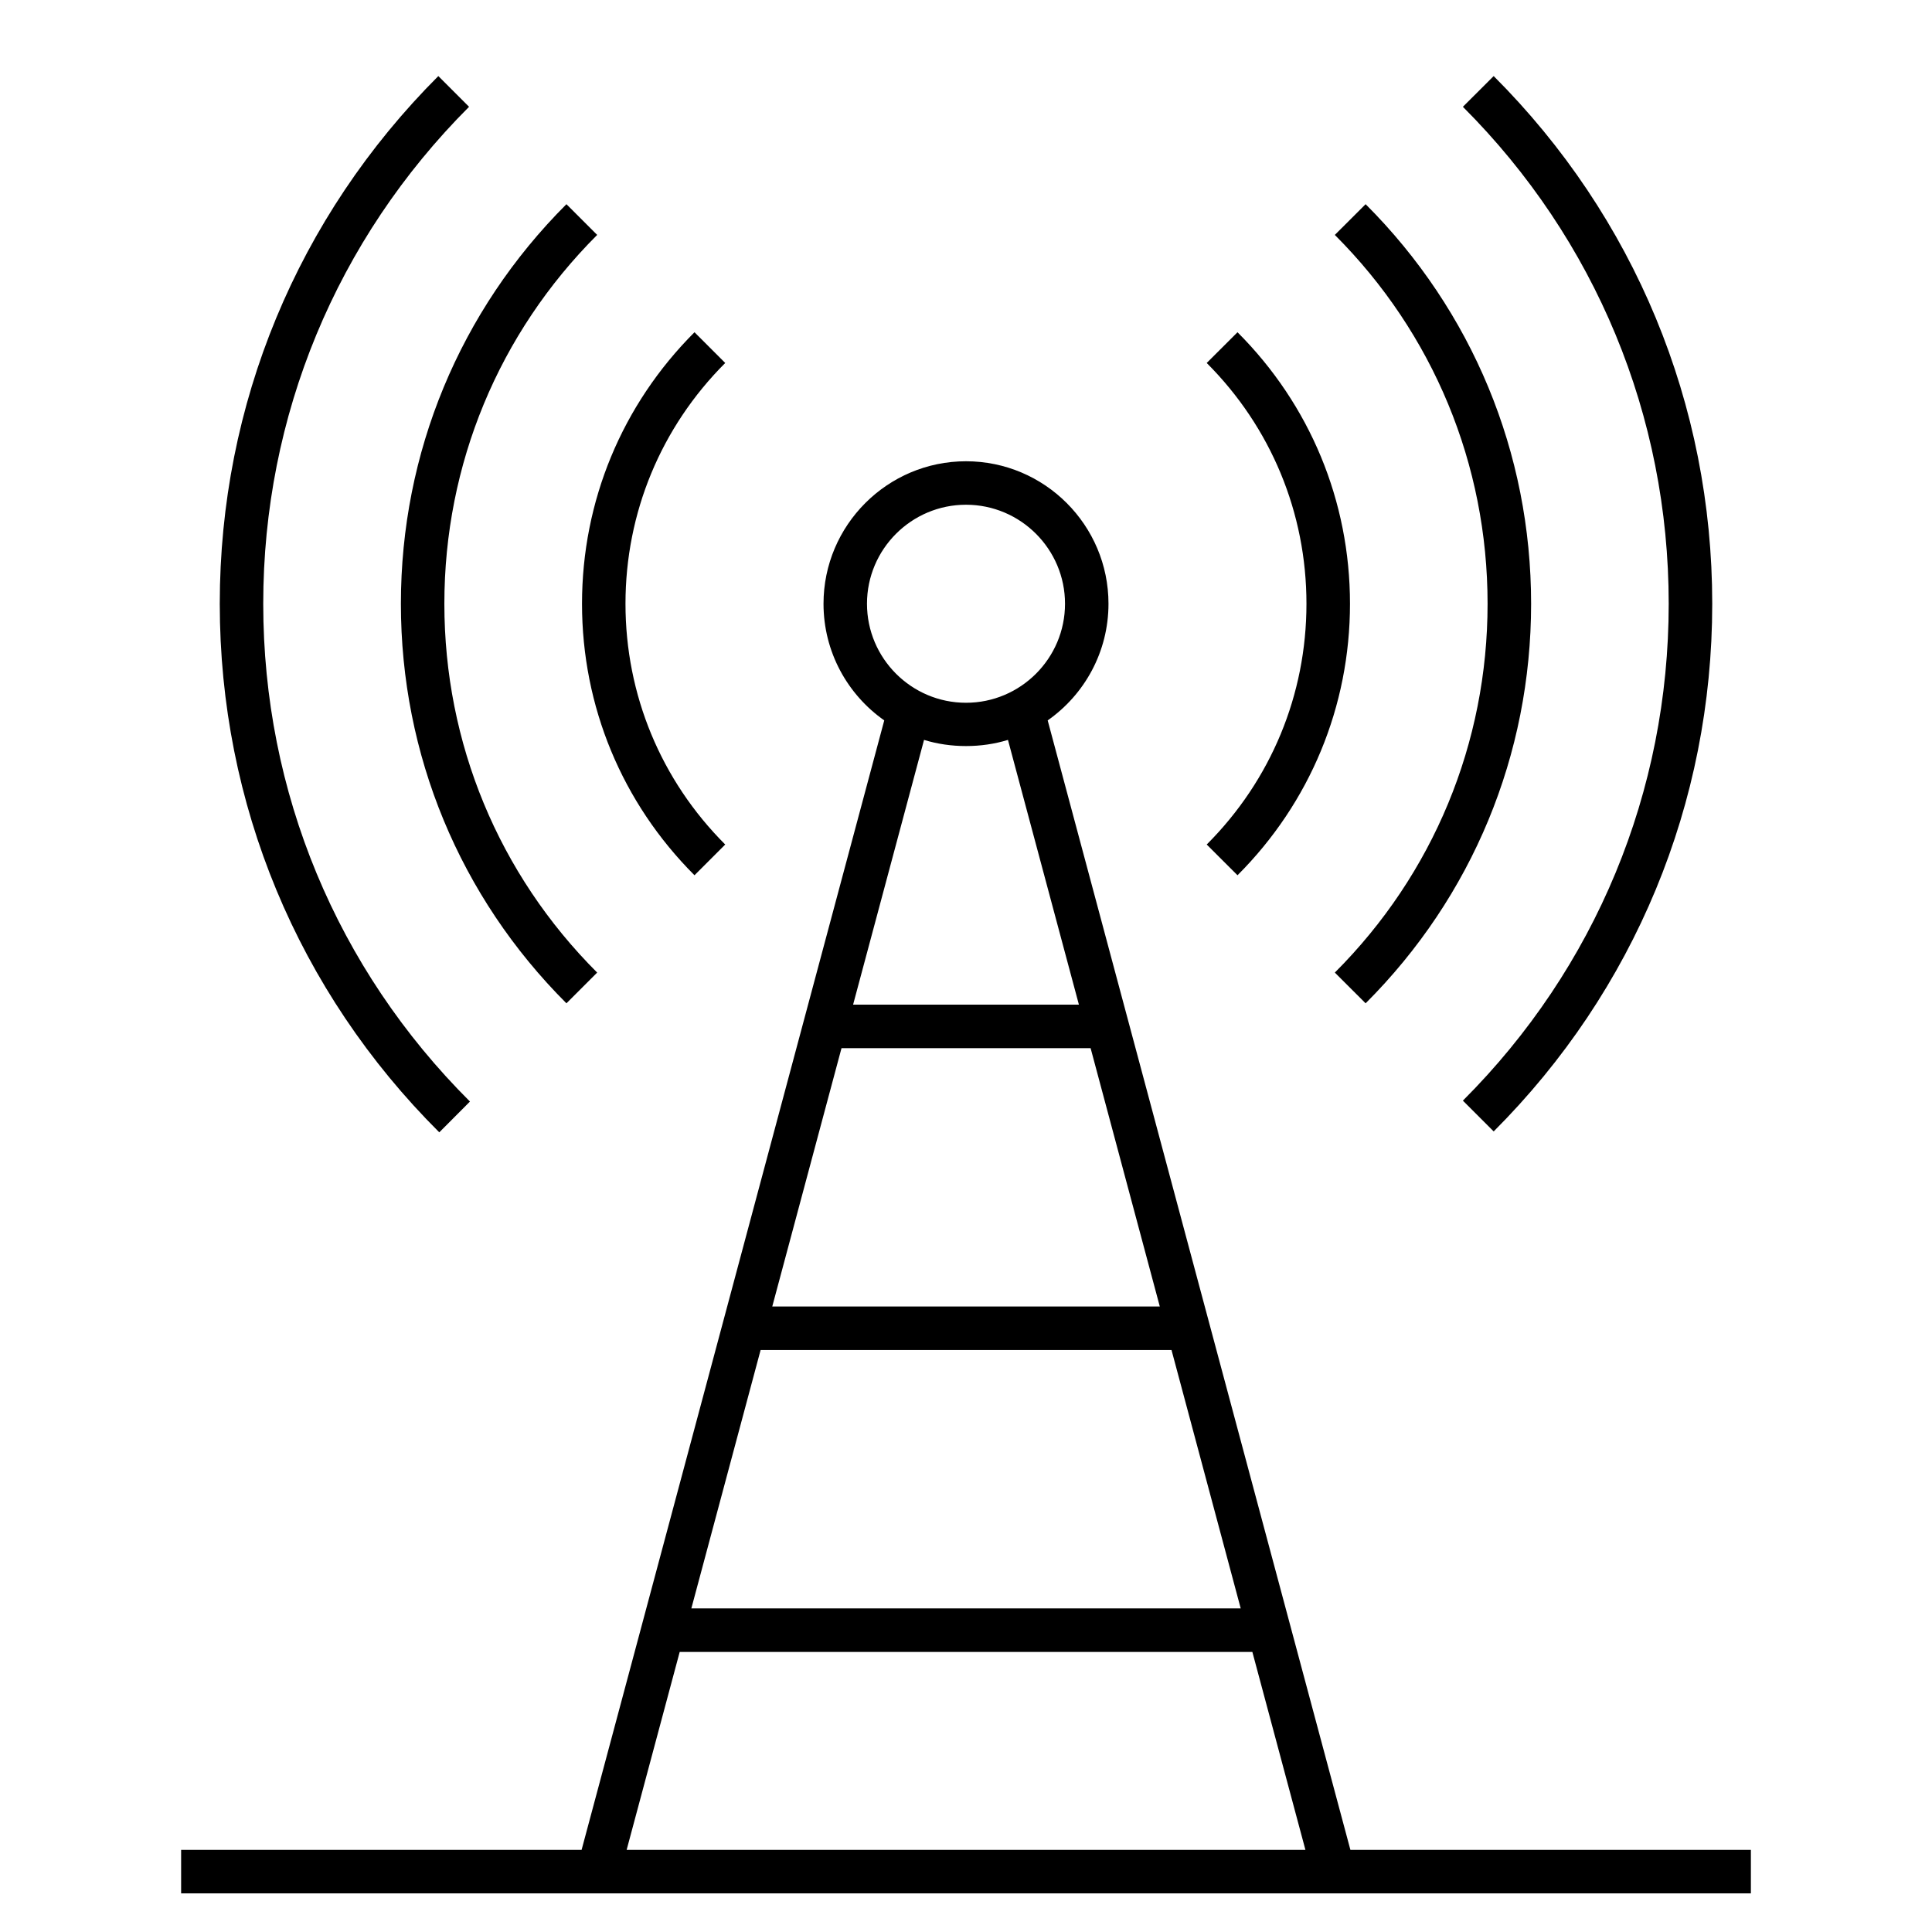
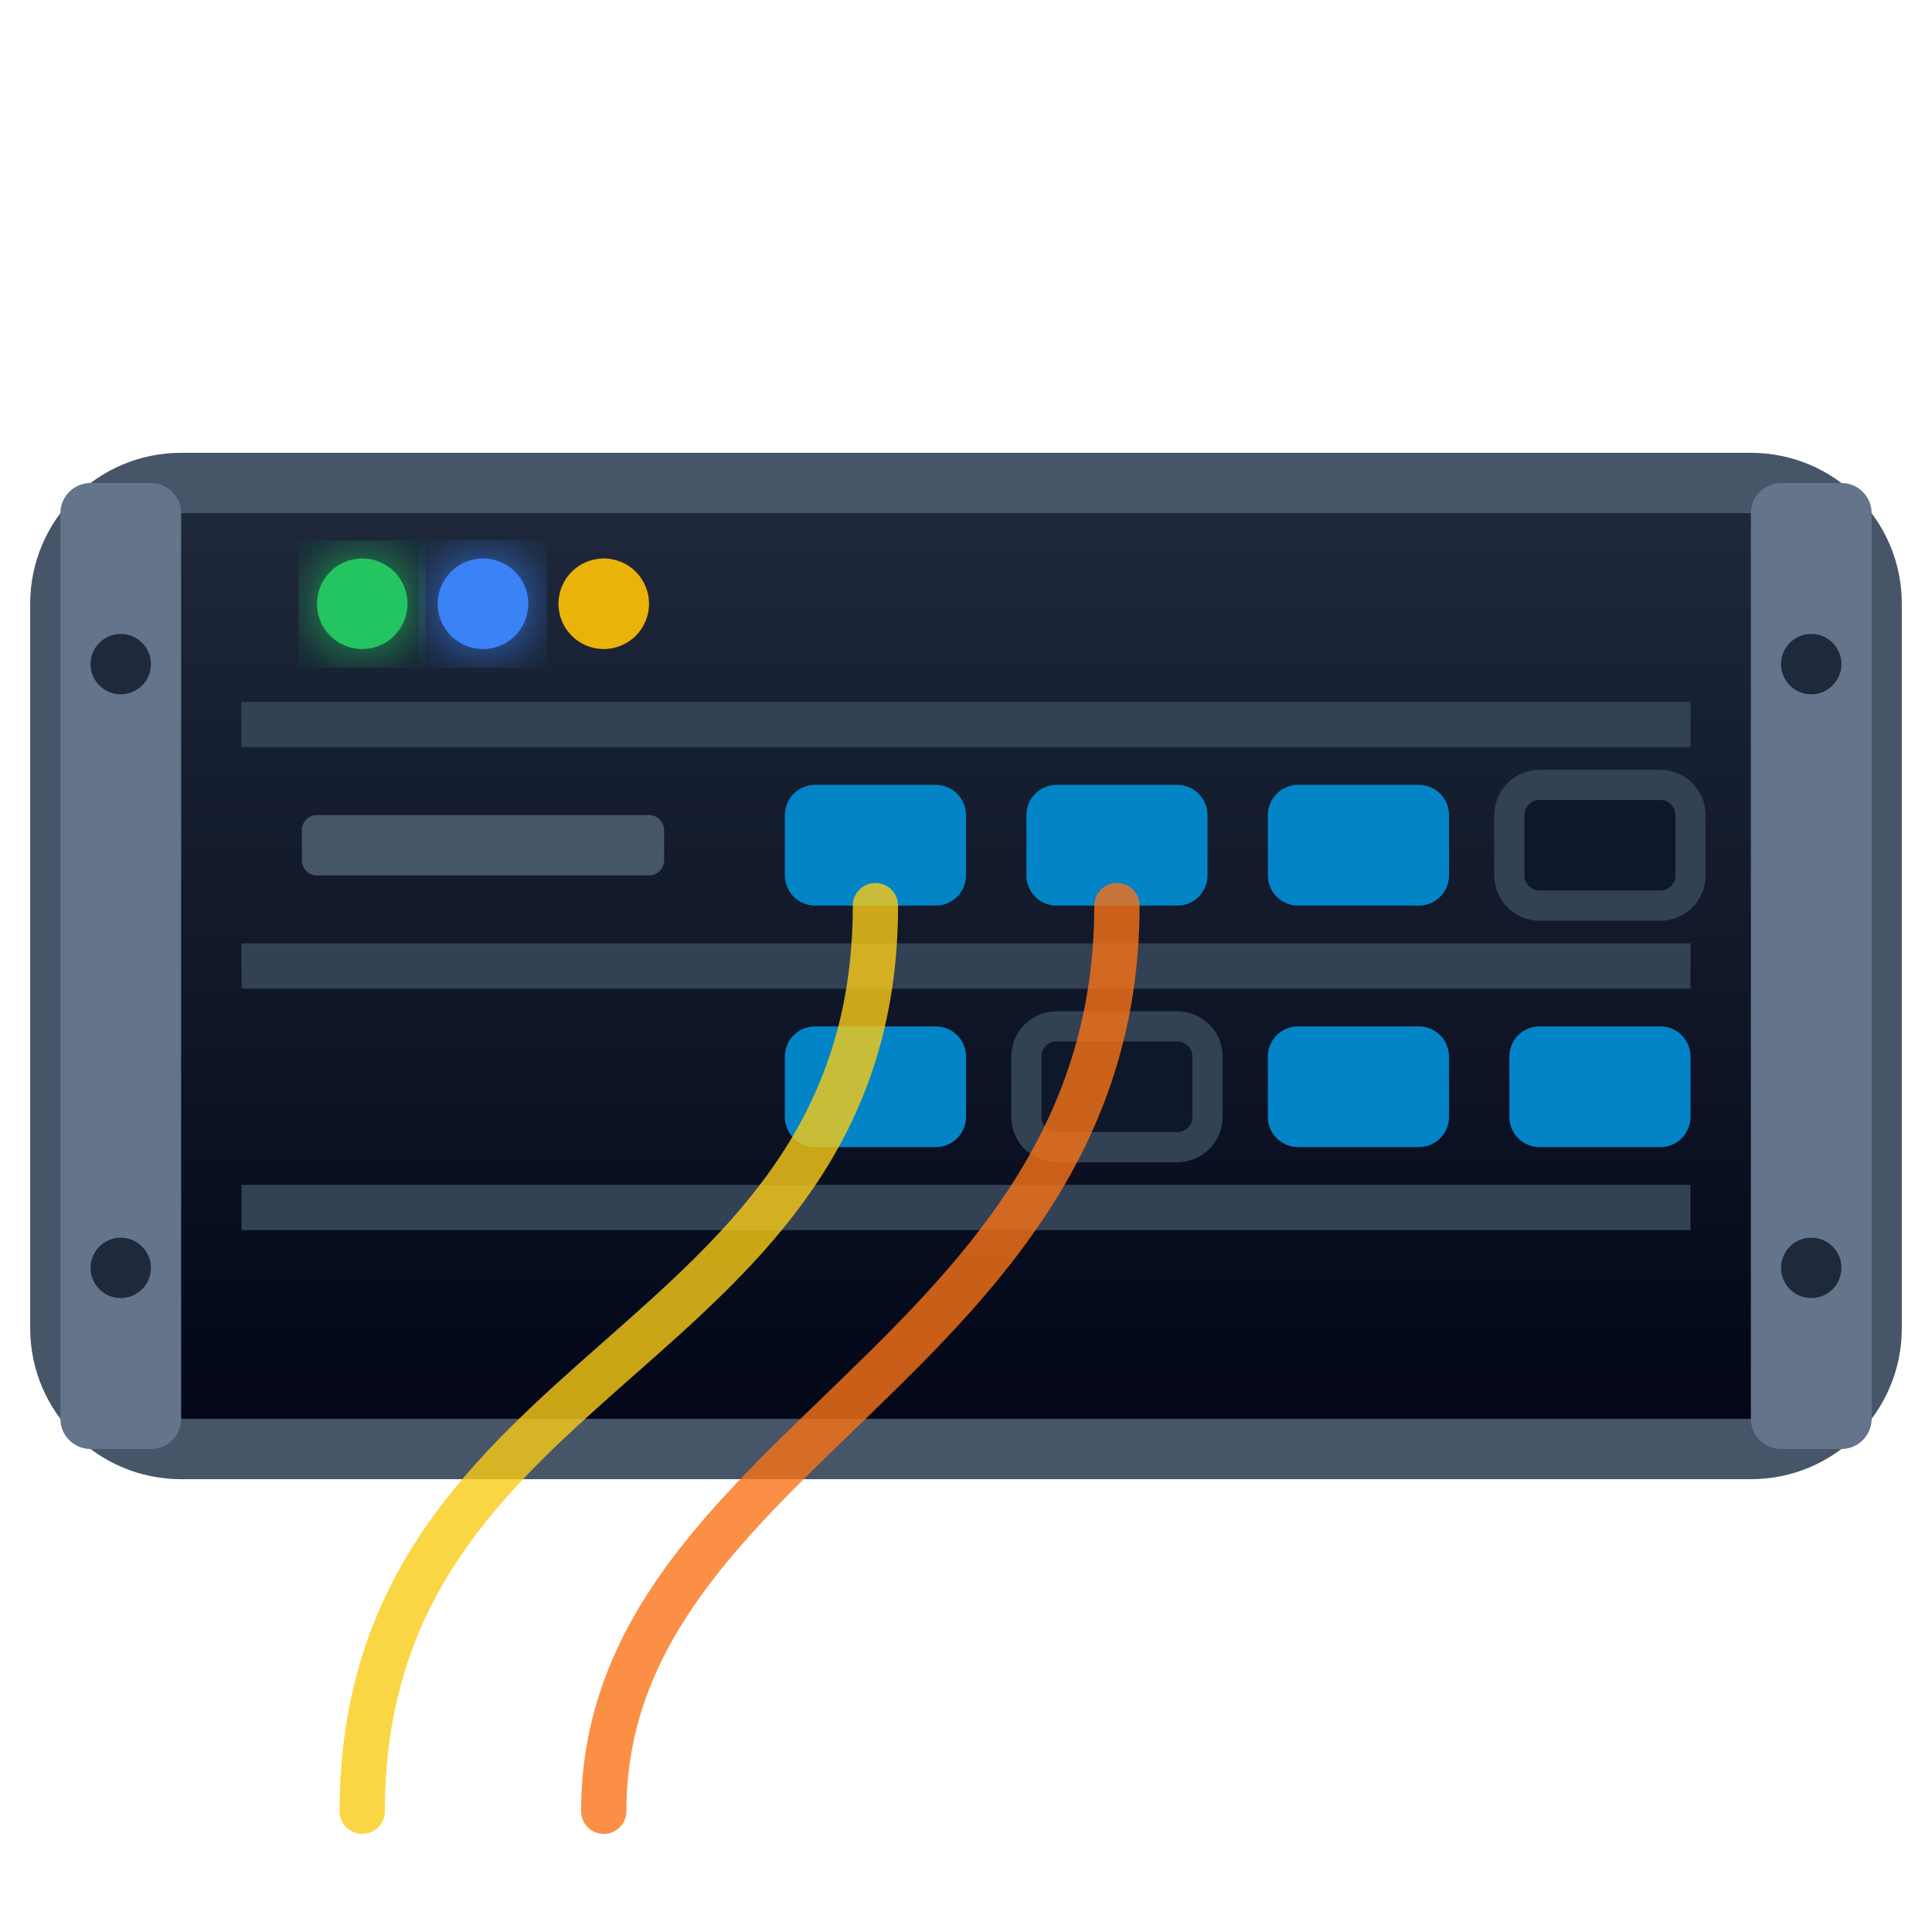
- <svg xmlns="http://www.w3.org/2000/svg" fill="#000000" version="1.1" id="Layer_1" viewBox="0 0 32 32" xml:space="preserve">
-   <path id="telecom_1_" d="M29,31.36H3v-0.72h6.633l5.013-18.708C14.038,11.505,13.64,10.798,13.64,10c0-1.301,1.059-2.36,2.36-2.36  c1.302,0,2.36,1.059,2.36,2.36c0,0.798-0.398,1.505-1.007,1.932l5.014,18.708H29V31.36z M10.379,30.64h11.243l-0.879-3.279h-9.485  L10.379,30.64z M11.451,26.64h9.099l-1.146-4.279h-6.806L11.451,26.64z M12.791,21.64h6.419l-1.146-4.279h-4.126L12.791,21.64z   M14.13,16.64h3.74l-1.175-4.385c-0.439,0.136-0.951,0.136-1.39,0L14.13,16.64z M16,8.36c-0.904,0-1.64,0.736-1.64,1.64  s0.736,1.64,1.64,1.64c0.904,0,1.64-0.736,1.64-1.64S16.904,8.36,16,8.36z M7.276,18.755C4.931,16.419,3.64,13.31,3.64,10  c0-3.301,1.286-6.405,3.62-8.74l0.509,0.509C5.571,3.968,4.36,6.891,4.36,10c0,3.117,1.216,6.045,3.424,8.245L7.276,18.755z   M24.74,18.74l-0.51-0.51c2.199-2.198,3.409-5.121,3.409-8.23c0-3.11-1.21-6.033-3.409-8.231l0.51-0.509  c2.334,2.334,3.62,5.438,3.62,8.74S27.074,16.405,24.74,18.74z M9.382,16.618C7.614,14.851,6.64,12.5,6.64,10  s0.974-4.851,2.742-6.618l0.509,0.509C8.259,5.522,7.36,7.692,7.36,10s0.899,4.478,2.531,6.109L9.382,16.618z M22.619,16.618  l-0.51-0.509c1.632-1.632,2.53-3.802,2.53-6.109s-0.898-4.477-2.53-6.109l0.51-0.509C24.387,5.15,25.36,7.5,25.36,10  S24.387,14.85,22.619,16.618z M20.497,14.497l-0.51-0.509c1.065-1.066,1.652-2.482,1.652-3.988s-0.587-2.922-1.652-3.988l0.51-0.509  C21.698,6.704,22.36,8.301,22.36,10S21.698,13.296,20.497,14.497z M11.503,14.497C10.302,13.296,9.64,11.699,9.64,10  s0.662-3.296,1.863-4.497l0.509,0.509C10.947,7.077,10.36,8.494,10.36,10s0.587,2.923,1.652,3.988L11.503,14.497z" />
-   <rect id="_Transparent_Rectangle" style="fill:none;" width="32" height="32" />
+ <svg xmlns="http://www.w3.org/2000/svg" viewBox="0 0 64 64" fill="none">
+   <rect x="2" y="16" width="60" height="32" rx="4" fill="url(#olt-chassis-grad)" stroke="#475569" stroke-width="2" />
+   <rect x="2" y="16" width="4" height="32" rx="1" fill="#64748b" />
+   <rect x="58" y="16" width="4" height="32" rx="1" fill="#64748b" />
+   <circle cx="4" cy="22" r="1" fill="#1e293b" />
+   <circle cx="4" cy="42" r="1" fill="#1e293b" />
+   <circle cx="60" cy="22" r="1" fill="#1e293b" />
+   <circle cx="60" cy="42" r="1" fill="#1e293b" />
+   <line x1="8" y1="24" x2="56" y2="24" stroke="#334155" stroke-width="1.5" />
+   <line x1="8" y1="32" x2="56" y2="32" stroke="#334155" stroke-width="1.5" />
+   <line x1="8" y1="40" x2="56" y2="40" stroke="#334155" stroke-width="1.5" />
+   <circle cx="12" cy="20" r="1.5" fill="#22c55e" filter="url(#glow)" />
+   <circle cx="16" cy="20" r="1.5" fill="#3b82f6" filter="url(#glow)" />
+   <circle cx="20" cy="20" r="1.5" fill="#eab308" />
+   <rect x="26" y="26" width="6" height="4" rx="1" fill="#0284c7" />
+   <rect x="34" y="26" width="6" height="4" rx="1" fill="#0284c7" />
+   <rect x="42" y="26" width="6" height="4" rx="1" fill="#0284c7" />
+   <rect x="50" y="26" width="6" height="4" rx="1" fill="#0f172a" stroke="#334155" />
+   <rect x="26" y="34" width="6" height="4" rx="1" fill="#0284c7" />
+   <rect x="34" y="34" width="6" height="4" rx="1" fill="#0f172a" stroke="#334155" />
+   <rect x="42" y="34" width="6" height="4" rx="1" fill="#0284c7" />
+   <rect x="50" y="34" width="6" height="4" rx="1" fill="#0284c7" />
+   <path d="M29 30 C 29 45, 12 45, 12 60" stroke="#facc15" stroke-width="1.5" stroke-linecap="round" fill="none" opacity="0.8" />
+   <path d="M37 30 C 37 45, 20 48, 20 60" stroke="#f97316" stroke-width="1.5" stroke-linecap="round" fill="none" opacity="0.8" />
+   <rect x="10" y="27" width="12" height="2" rx="0.5" fill="#475569" />
+   <defs>
+     <linearGradient id="olt-chassis-grad" x1="32" y1="16" x2="32" y2="48" gradientUnits="userSpaceOnUse">
+       <stop offset="0%" stop-color="#1e293b" />
+       <stop offset="100%" stop-color="#020617" />
+     </linearGradient>
+     <filter id="glow" x="-20%" y="-20%" width="140%" height="140%">
+       <feGaussianBlur stdDeviation="1" result="blur" />
+       <feComposite in="SourceGraphic" in2="blur" operator="over" />
+     </filter>
+   </defs>
</svg>
